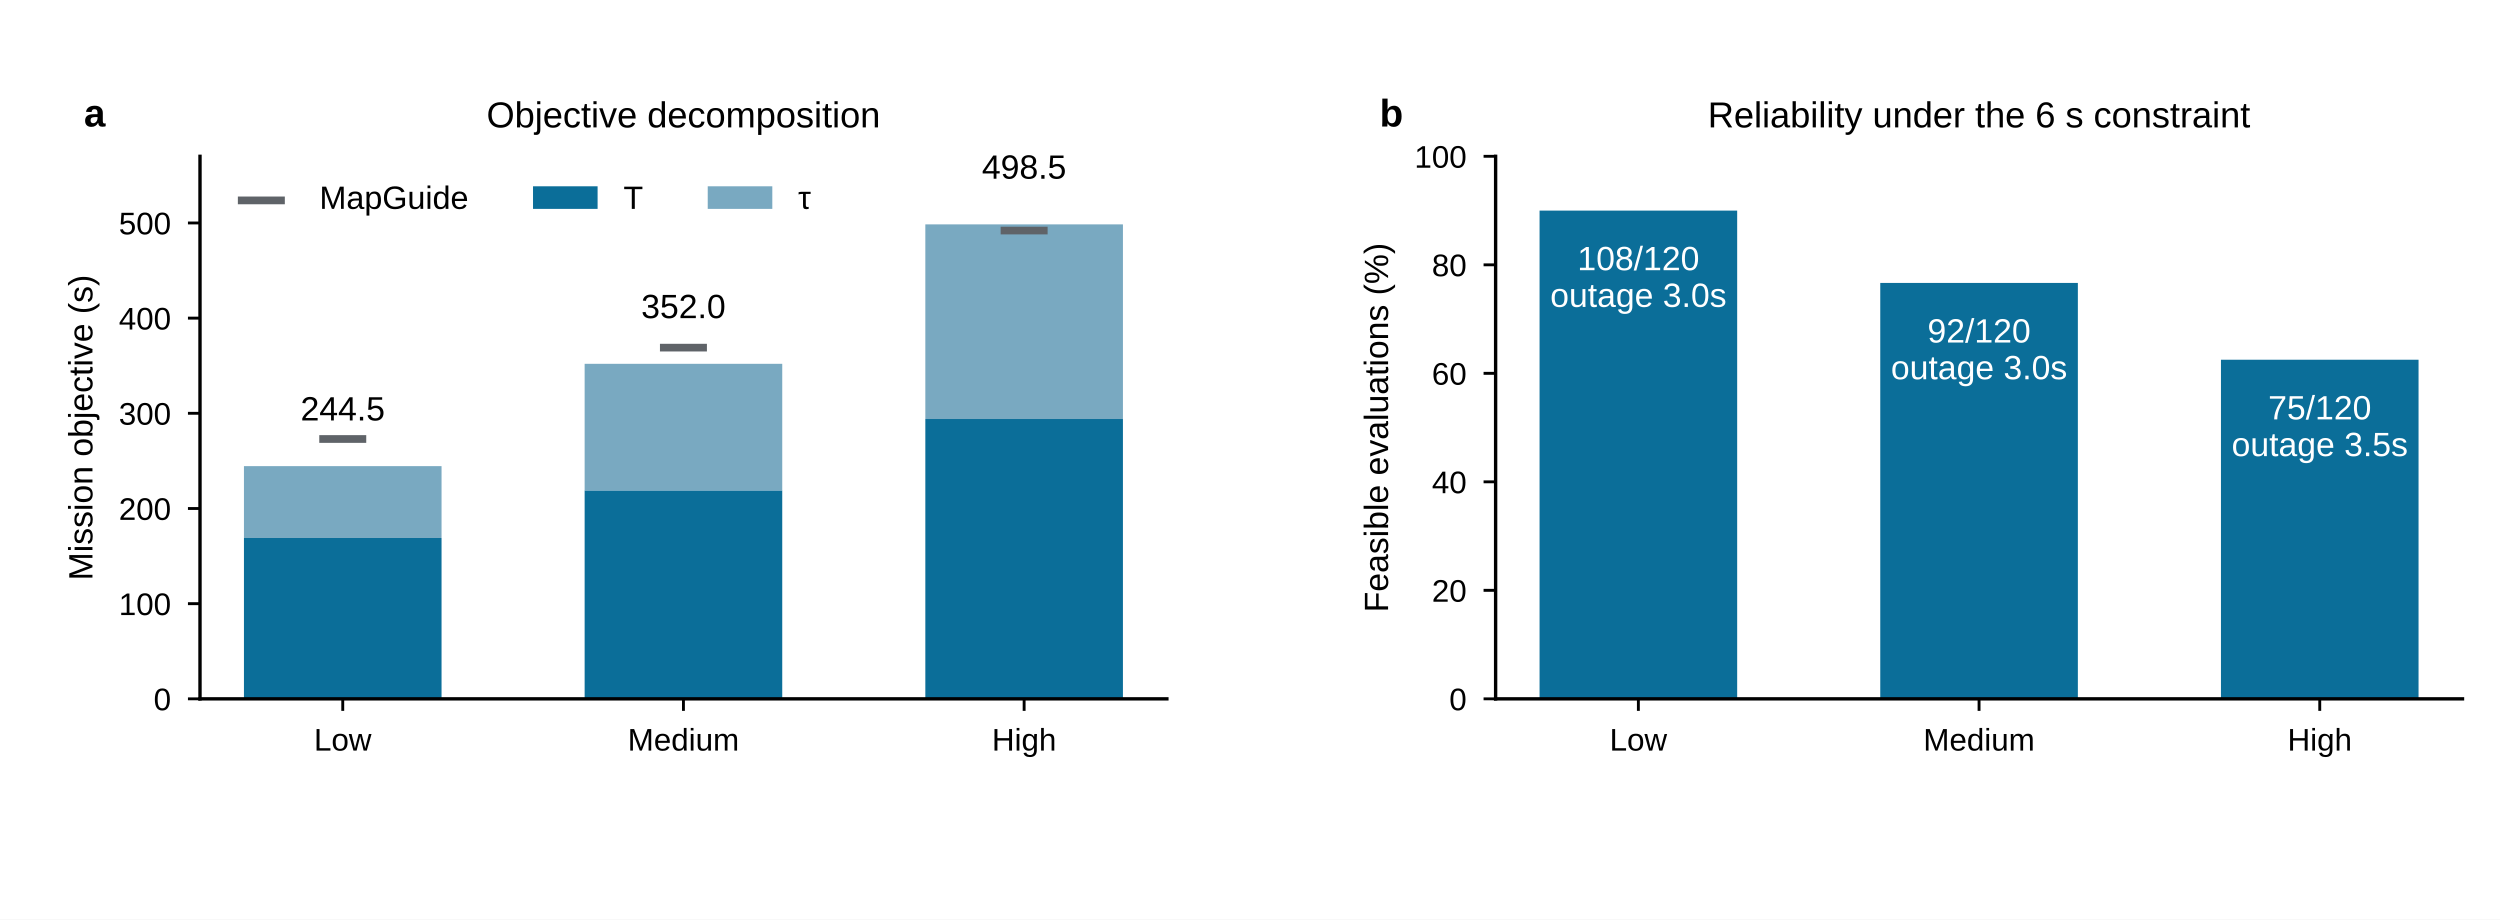
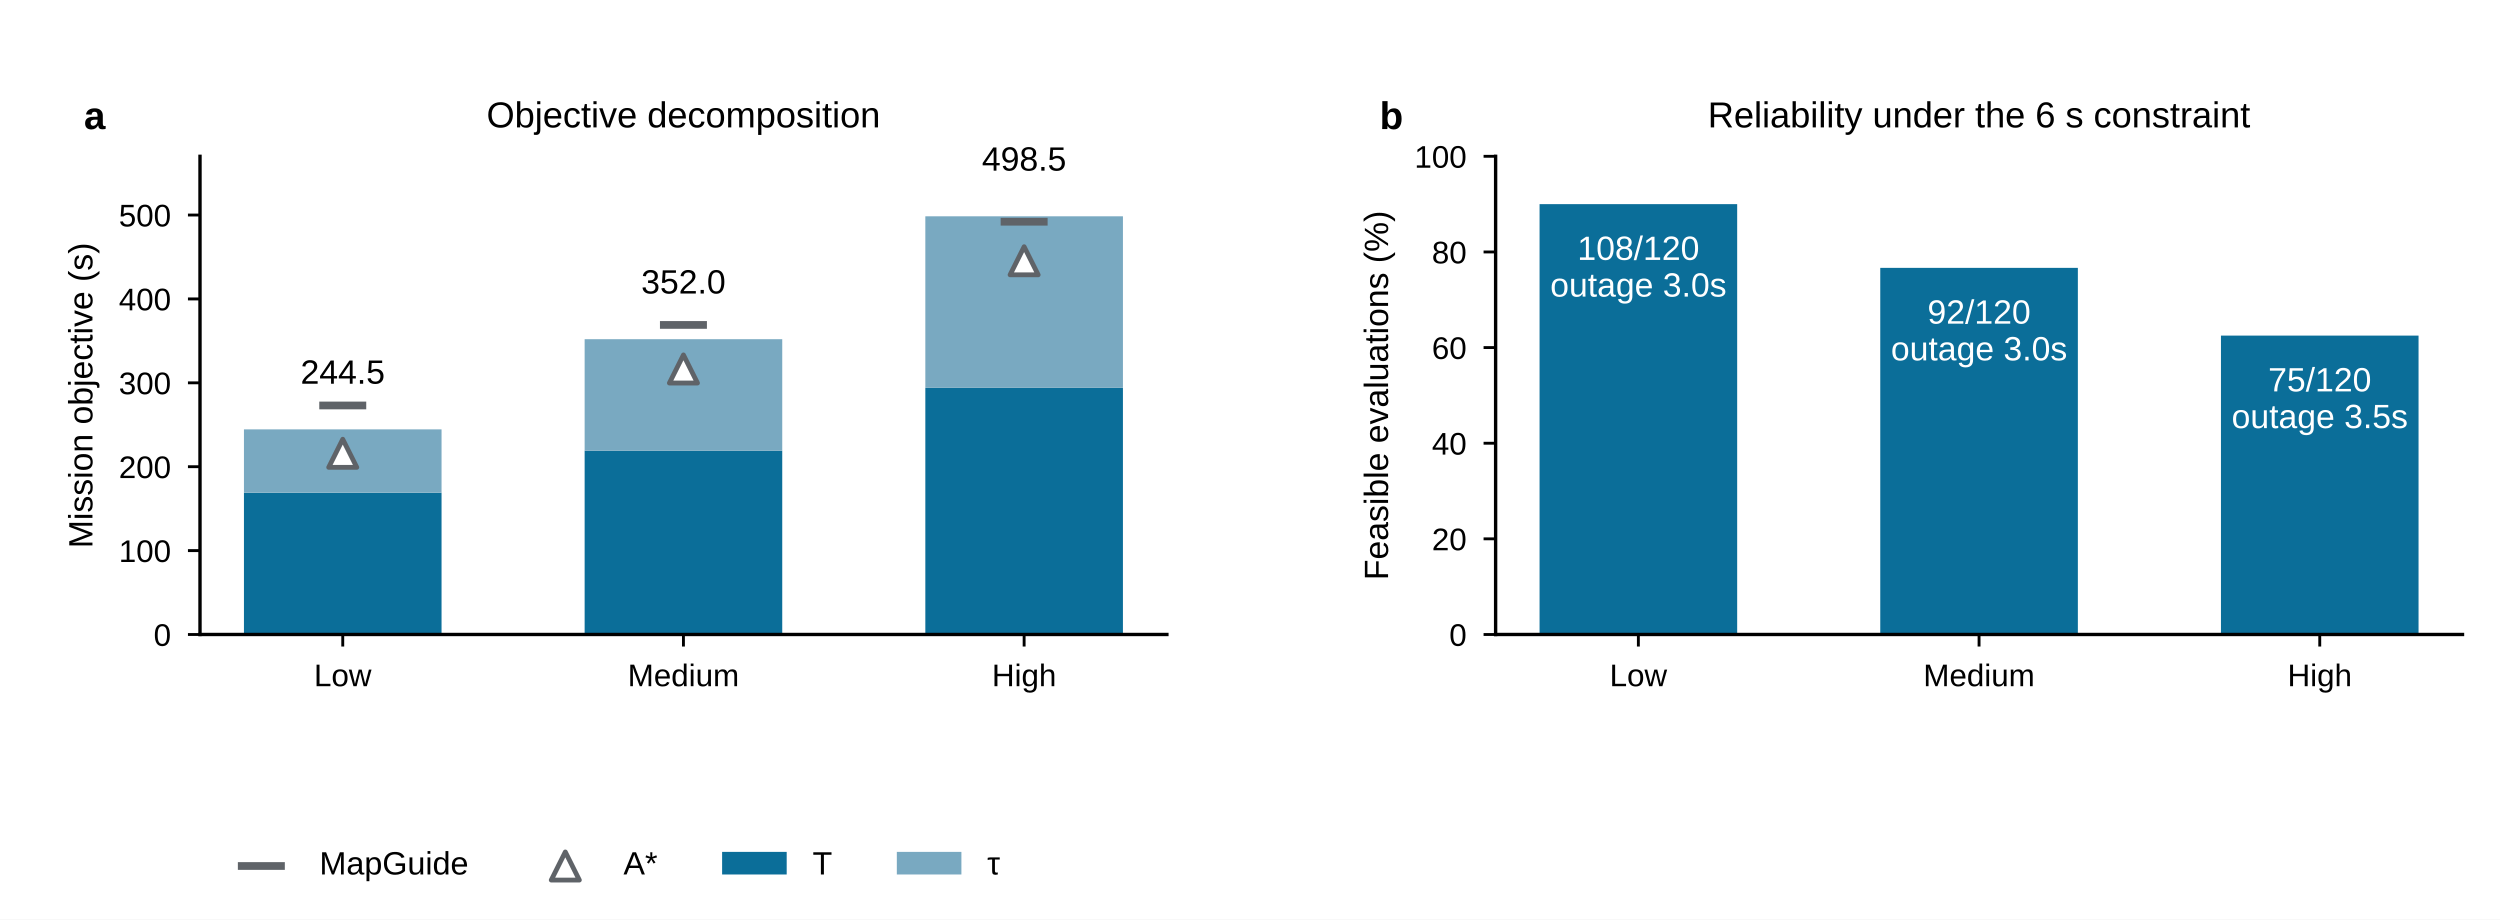
<svg xmlns="http://www.w3.org/2000/svg" xmlns:xlink="http://www.w3.org/1999/xlink" width="518.74pt" height="190.8pt" viewBox="0 0 518.74 190.8" version="1.1">
  <defs>
    <style type="text/css">*{stroke-linejoin: round; stroke-linecap: butt}</style>
  </defs>
  <g id="figure_1">
    <g id="patch_1">
      <path d="M 0 190.8  L 518.74 190.8  L 518.74 0  L 0 0  z " style="fill: #ffffff" />
    </g>
    <g id="axes_1">
      <g id="patch_2">
-         <path d="M 41.499 145.008  L 242.123 145.008  L 242.123 32.436  L 41.499 32.436  z " style="fill: #ffffff" />
+         <path d="M 41.499 131.652  L 242.123 131.652  L 242.123 32.436  L 41.499 32.436  z " style="fill: #ffffff" />
      </g>
      <g id="patch_3">
-         <path d="M 50.618 145.008  L 91.62 145.008  L 91.62 111.631  L 50.618 111.631  z " clip-path="url(#p7d6afdb873)" style="fill: #0b6e99" />
+         <path d="M 50.618 131.652  L 91.62 131.652  L 91.62 102.235  L 50.618 102.235  z " clip-path="url(#p7b08f2da9e)" style="fill: #0b6e99" />
      </g>
      <g id="patch_4">
-         <path d="M 121.31 145.008  L 162.312 145.008  L 162.312 101.757  L 121.31 101.757  z " clip-path="url(#p7d6afdb873)" style="fill: #0b6e99" />
+         <path d="M 121.31 131.652  L 162.312 131.652  L 162.312 93.532  L 121.31 93.532  z " clip-path="url(#p7b08f2da9e)" style="fill: #0b6e99" />
      </g>
      <g id="patch_5">
-         <path d="M 192.002 145.008  L 233.004 145.008  L 233.004 86.945  L 192.002 86.945  z " clip-path="url(#p7d6afdb873)" style="fill: #0b6e99" />
+         <path d="M 192.002 131.652  L 233.004 131.652  L 233.004 80.477  L 192.002 80.477  z " clip-path="url(#p7b08f2da9e)" style="fill: #0b6e99" />
      </g>
      <g id="patch_6">
-         <path d="M 50.618 111.631  L 91.62 111.631  L 91.62 96.721  L 50.618 96.721  z " clip-path="url(#p7d6afdb873)" style="fill: #79a9c1" />
+         <path d="M 50.618 102.235  L 91.62 102.235  L 91.62 89.094  L 50.618 89.094  z " clip-path="url(#p7b08f2da9e)" style="fill: #79a9c1" />
      </g>
      <g id="patch_7">
-         <path d="M 121.31 101.757  L 162.312 101.757  L 162.312 75.49  L 121.31 75.49  z " clip-path="url(#p7d6afdb873)" style="fill: #79a9c1" />
+         <path d="M 121.31 93.532  L 162.312 93.532  L 162.312 70.382  L 121.31 70.382  z " clip-path="url(#p7b08f2da9e)" style="fill: #79a9c1" />
      </g>
      <g id="patch_8">
-         <path d="M 192.002 86.945  L 233.004 86.945  L 233.004 46.557  L 192.002 46.557  z " clip-path="url(#p7d6afdb873)" style="fill: #79a9c1" />
+         <path d="M 192.002 80.477  L 233.004 80.477  L 233.004 44.882  L 192.002 44.882  z " clip-path="url(#p7b08f2da9e)" style="fill: #79a9c1" />
      </g>
      <g id="matplotlib.axis_1">
        <g id="xtick_1">
          <g id="line2d_1">
            <defs>
-               <path id="mf0b42e6903" d="M 0 0  L 0 2.5  " style="stroke: #000000; stroke-width: 0.6" />
+               <path id="m44572751f6" d="M 0 0  L 0 2.5  " style="stroke: #000000; stroke-width: 0.6" />
            </defs>
            <g>
-               <use xlink:href="#mf0b42e6903" x="71.119" y="145.008" style="stroke: #000000; stroke-width: 0.6" />
+               <use xlink:href="#m44572751f6" x="71.119" y="131.652" style="stroke: #000000; stroke-width: 0.6" />
            </g>
          </g>
          <g id="text_1">
-             <text style="font-size: 6.5px; font-family: 'Arial', 'Helvetica', 'Liberation Sans', 'DejaVu Sans', sans-serif; text-anchor: middle" x="71.119" y="155.74" transform="rotate(-0 71.11916 155.7402)">Low</text>
+             <text style="font-size: 6.5px; font-family: 'Arial', 'Helvetica', 'Liberation Sans', 'DejaVu Sans', sans-serif; text-anchor: middle" x="71.119" y="142.384" transform="rotate(-0 71.11916 142.3842)">Low</text>
          </g>
        </g>
        <g id="xtick_2">
          <g id="line2d_2">
            <g>
-               <use xlink:href="#mf0b42e6903" x="141.811" y="145.008" style="stroke: #000000; stroke-width: 0.6" />
+               <use xlink:href="#m44572751f6" x="141.811" y="131.652" style="stroke: #000000; stroke-width: 0.6" />
            </g>
          </g>
          <g id="text_2">
-             <text style="font-size: 6.5px; font-family: 'Arial', 'Helvetica', 'Liberation Sans', 'DejaVu Sans', sans-serif; text-anchor: middle" x="141.811" y="155.74" transform="rotate(-0 141.8111 155.7402)">Medium</text>
+             <text style="font-size: 6.5px; font-family: 'Arial', 'Helvetica', 'Liberation Sans', 'DejaVu Sans', sans-serif; text-anchor: middle" x="141.811" y="142.384" transform="rotate(-0 141.8111 142.3842)">Medium</text>
          </g>
        </g>
        <g id="xtick_3">
          <g id="line2d_3">
            <g>
-               <use xlink:href="#mf0b42e6903" x="212.503" y="145.008" style="stroke: #000000; stroke-width: 0.6" />
+               <use xlink:href="#m44572751f6" x="212.503" y="131.652" style="stroke: #000000; stroke-width: 0.6" />
            </g>
          </g>
          <g id="text_3">
-             <text style="font-size: 6.5px; font-family: 'Arial', 'Helvetica', 'Liberation Sans', 'DejaVu Sans', sans-serif; text-anchor: middle" x="212.503" y="155.74" transform="rotate(-0 212.5031 155.7402)">High</text>
+             <text style="font-size: 6.5px; font-family: 'Arial', 'Helvetica', 'Liberation Sans', 'DejaVu Sans', sans-serif; text-anchor: middle" x="212.503" y="142.384" transform="rotate(-0 212.5031 142.3842)">High</text>
          </g>
        </g>
      </g>
      <g id="matplotlib.axis_2">
        <g id="ytick_1">
          <g id="line2d_4">
            <defs>
-               <path id="mbf0458231f" d="M 0 0  L -2.5 0  " style="stroke: #000000; stroke-width: 0.6" />
+               <path id="mb3007714f1" d="M 0 0  L -2.5 0  " style="stroke: #000000; stroke-width: 0.6" />
            </defs>
            <g>
-               <use xlink:href="#mbf0458231f" x="41.499" y="145.008" style="stroke: #000000; stroke-width: 0.6" />
+               <use xlink:href="#mb3007714f1" x="41.499" y="131.652" style="stroke: #000000; stroke-width: 0.6" />
            </g>
          </g>
          <g id="text_4">
-             <text style="font-size: 6.5px; font-family: 'Arial', 'Helvetica', 'Liberation Sans', 'DejaVu Sans', sans-serif; text-anchor: end" x="35.499" y="147.374" transform="rotate(-0 35.49921 147.3741)">0</text>
+             <text style="font-size: 6.5px; font-family: 'Arial', 'Helvetica', 'Liberation Sans', 'DejaVu Sans', sans-serif; text-anchor: end" x="35.499" y="134.018" transform="rotate(-0 35.49921 134.0181)">0</text>
          </g>
        </g>
        <g id="ytick_2">
          <g id="line2d_5">
            <g>
-               <use xlink:href="#mbf0458231f" x="41.499" y="125.259" style="stroke: #000000; stroke-width: 0.6" />
+               <use xlink:href="#mb3007714f1" x="41.499" y="114.246" style="stroke: #000000; stroke-width: 0.6" />
            </g>
          </g>
          <g id="text_5">
-             <text style="font-size: 6.5px; font-family: 'Arial', 'Helvetica', 'Liberation Sans', 'DejaVu Sans', sans-serif; text-anchor: end" x="35.499" y="127.625" transform="rotate(-0 35.49921 127.6246)">100</text>
+             <text style="font-size: 6.5px; font-family: 'Arial', 'Helvetica', 'Liberation Sans', 'DejaVu Sans', sans-serif; text-anchor: end" x="35.499" y="116.612" transform="rotate(-0 35.49921 116.6118)">100</text>
          </g>
        </g>
        <g id="ytick_3">
          <g id="line2d_6">
            <g>
-               <use xlink:href="#mbf0458231f" x="41.499" y="105.509" style="stroke: #000000; stroke-width: 0.6" />
+               <use xlink:href="#mb3007714f1" x="41.499" y="96.839" style="stroke: #000000; stroke-width: 0.6" />
            </g>
          </g>
          <g id="text_6">
-             <text style="font-size: 6.5px; font-family: 'Arial', 'Helvetica', 'Liberation Sans', 'DejaVu Sans', sans-serif; text-anchor: end" x="35.499" y="107.875" transform="rotate(-0 35.49921 107.8751)">200</text>
+             <text style="font-size: 6.5px; font-family: 'Arial', 'Helvetica', 'Liberation Sans', 'DejaVu Sans', sans-serif; text-anchor: end" x="35.499" y="99.205" transform="rotate(-0 35.49921 99.20546)">200</text>
          </g>
        </g>
        <g id="ytick_4">
          <g id="line2d_7">
            <g>
-               <use xlink:href="#mbf0458231f" x="41.499" y="85.76" style="stroke: #000000; stroke-width: 0.6" />
+               <use xlink:href="#mb3007714f1" x="41.499" y="79.433" style="stroke: #000000; stroke-width: 0.6" />
            </g>
          </g>
          <g id="text_7">
-             <text style="font-size: 6.5px; font-family: 'Arial', 'Helvetica', 'Liberation Sans', 'DejaVu Sans', sans-serif; text-anchor: end" x="35.499" y="88.126" transform="rotate(-0 35.49921 88.12567)">300</text>
+             <text style="font-size: 6.5px; font-family: 'Arial', 'Helvetica', 'Liberation Sans', 'DejaVu Sans', sans-serif; text-anchor: end" x="35.499" y="81.799" transform="rotate(-0 35.49921 81.79914)">300</text>
          </g>
        </g>
        <g id="ytick_5">
          <g id="line2d_8">
            <g>
-               <use xlink:href="#mbf0458231f" x="41.499" y="66.01" style="stroke: #000000; stroke-width: 0.6" />
+               <use xlink:href="#mb3007714f1" x="41.499" y="62.027" style="stroke: #000000; stroke-width: 0.6" />
            </g>
          </g>
          <g id="text_8">
-             <text style="font-size: 6.5px; font-family: 'Arial', 'Helvetica', 'Liberation Sans', 'DejaVu Sans', sans-serif; text-anchor: end" x="35.499" y="68.376" transform="rotate(-0 35.49921 68.37619)">400</text>
+             <text style="font-size: 6.5px; font-family: 'Arial', 'Helvetica', 'Liberation Sans', 'DejaVu Sans', sans-serif; text-anchor: end" x="35.499" y="64.393" transform="rotate(-0 35.49921 64.39283)">400</text>
          </g>
        </g>
        <g id="ytick_6">
          <g id="line2d_9">
            <g>
-               <use xlink:href="#mbf0458231f" x="41.499" y="46.261" style="stroke: #000000; stroke-width: 0.6" />
+               <use xlink:href="#mb3007714f1" x="41.499" y="44.62" style="stroke: #000000; stroke-width: 0.6" />
            </g>
          </g>
          <g id="text_9">
-             <text style="font-size: 6.5px; font-family: 'Arial', 'Helvetica', 'Liberation Sans', 'DejaVu Sans', sans-serif; text-anchor: end" x="35.499" y="48.627" transform="rotate(-0 35.49921 48.62672)">500</text>
+             <text style="font-size: 6.5px; font-family: 'Arial', 'Helvetica', 'Liberation Sans', 'DejaVu Sans', sans-serif; text-anchor: end" x="35.499" y="46.987" transform="rotate(-0 35.49921 46.98651)">500</text>
          </g>
        </g>
        <g id="text_10">
-           <text style="font-size: 7px; font-family: 'Arial', 'Helvetica', 'Liberation Sans', 'DejaVu Sans', sans-serif; text-anchor: middle" x="19.182" y="88.722" transform="rotate(-90 19.1821 88.722)">Mission objective (s)</text>
+           <text style="font-size: 7px; font-family: 'Arial', 'Helvetica', 'Liberation Sans', 'DejaVu Sans', sans-serif; text-anchor: middle" x="19.182" y="82.044" transform="rotate(-90 19.1821 82.044)">Mission objective (s)</text>
        </g>
      </g>
      <g id="patch_9">
-         <path d="M 41.499 145.008  L 41.499 32.436  " style="fill: none; stroke: #000000; stroke-width: 0.7; stroke-linejoin: miter; stroke-linecap: square" />
+         <path d="M 41.499 131.652  L 41.499 32.436  " style="fill: none; stroke: #000000; stroke-width: 0.7; stroke-linejoin: miter; stroke-linecap: square" />
      </g>
      <g id="patch_10">
-         <path d="M 41.499 145.008  L 242.123 145.008  " style="fill: none; stroke: #000000; stroke-width: 0.7; stroke-linejoin: miter; stroke-linecap: square" />
+         <path d="M 41.499 131.652  L 242.123 131.652  " style="fill: none; stroke: #000000; stroke-width: 0.7; stroke-linejoin: miter; stroke-linecap: square" />
      </g>
      <g id="text_11">
-         <text style="font-size: 7px; font-family: 'Arial', 'Helvetica', 'Liberation Sans', 'DejaVu Sans', sans-serif; text-anchor: middle" x="71.119" y="87.247" transform="rotate(-0 71.11916 87.24739)">244.5</text>
+         <text style="font-size: 7px; font-family: 'Arial', 'Helvetica', 'Liberation Sans', 'DejaVu Sans', sans-serif; text-anchor: middle" x="71.119" y="79.62" transform="rotate(-0 71.11916 79.62041)">244.5</text>
      </g>
      <g id="text_12">
-         <text style="font-size: 7px; font-family: 'Arial', 'Helvetica', 'Liberation Sans', 'DejaVu Sans', sans-serif; text-anchor: middle" x="141.811" y="66.017" transform="rotate(-0 141.8111 66.01671)">352.0</text>
+         <text style="font-size: 7px; font-family: 'Arial', 'Helvetica', 'Liberation Sans', 'DejaVu Sans', sans-serif; text-anchor: middle" x="141.811" y="60.909" transform="rotate(-0 141.8111 60.90862)">352.0</text>
      </g>
      <g id="text_13">
-         <text style="font-size: 7px; font-family: 'Arial', 'Helvetica', 'Liberation Sans', 'DejaVu Sans', sans-serif; text-anchor: middle" x="212.503" y="37.084" transform="rotate(-0 212.5031 37.08373)">498.5</text>
+         <text style="font-size: 7px; font-family: 'Arial', 'Helvetica', 'Liberation Sans', 'DejaVu Sans', sans-serif; text-anchor: middle" x="212.503" y="35.408" transform="rotate(-0 212.5031 35.40837)">498.5</text>
      </g>
      <g id="text_14">
-         <text style="font-weight: 700; font-size: 8px; font-family: 'Arial', 'Helvetica', 'Liberation Sans', 'DejaVu Sans', sans-serif; text-anchor: start" x="17.424" y="26.25" transform="rotate(-0 17.42435 26.24953)">a</text>
+         <text style="font-weight: 700; font-size: 8px; font-family: 'Arial', 'Helvetica', 'Liberation Sans', 'DejaVu Sans', sans-serif; text-anchor: start" x="17.424" y="26.784" transform="rotate(-0 17.42435 26.78377)">a</text>
      </g>
      <g id="text_15">
        <text style="font-size: 7.5px; font-family: 'Arial', 'Helvetica', 'Liberation Sans', 'DejaVu Sans', sans-serif; text-anchor: middle" x="141.811" y="26.436" transform="rotate(-0 141.8111 26.436)">Objective decomposition</text>
      </g>
      <g id="PathCollection_1">
        <defs>
-           <path id="m3cb02851b1" d="M 4.873 0  L -4.873 -0  " style="stroke: #5f6368; stroke-width: 1.6" />
+           <path id="m46a3610ce3" d="M 4.873 0  L -4.873 -0  " style="stroke: #5f6368; stroke-width: 1.6" />
        </defs>
-         <g clip-path="url(#p7d6afdb873)">
-           <use xlink:href="#m3cb02851b1" x="71.119" y="91.092" style="fill: #5f6368; stroke: #5f6368; stroke-width: 1.6" />
-           <use xlink:href="#m3cb02851b1" x="141.811" y="72.132" style="fill: #5f6368; stroke: #5f6368; stroke-width: 1.6" />
-           <use xlink:href="#m3cb02851b1" x="212.503" y="47.841" style="fill: #5f6368; stroke: #5f6368; stroke-width: 1.6" />
-         </g>
-       </g>
-       <g id="legend_1">
-         <g id="PathCollection_2">
-           <g>
-             <use xlink:href="#m3cb02851b1" x="54.229" y="41.585" style="fill: #5f6368; stroke: #5f6368; stroke-width: 1.6" />
-           </g>
-         </g>
-         <g id="text_16">
-           <text style="font-size: 6.7px; font-family: 'Arial', 'Helvetica', 'Liberation Sans', 'DejaVu Sans', sans-serif; text-anchor: start" x="66.289" y="43.344" transform="rotate(-0 66.28921 43.34378)">MapGuide</text>
-         </g>
-         <g id="patch_11">
-           <path d="M 110.599 43.344  L 123.999 43.344  L 123.999 38.654  L 110.599 38.654  z " style="fill: #0b6e99" />
-         </g>
-         <g id="text_17">
-           <text style="font-size: 6.7px; font-family: 'Arial', 'Helvetica', 'Liberation Sans', 'DejaVu Sans', sans-serif; text-anchor: start" x="129.359" y="43.344" transform="rotate(-0 129.3592 43.34378)">T</text>
-         </g>
-         <g id="patch_12">
-           <path d="M 146.851 43.344  L 160.251 43.344  L 160.251 38.654  L 146.851 38.654  z " style="fill: #79a9c1" />
-         </g>
-         <g id="text_18">
-           <text style="font-size: 6.7px; font-family: 'Arial', 'Helvetica', 'Liberation Sans', 'DejaVu Sans', sans-serif; text-anchor: start" x="165.611" y="43.344" transform="rotate(-0 165.6115 43.34378)">τ</text>
+         <g clip-path="url(#p7b08f2da9e)">
+           <use xlink:href="#m46a3610ce3" x="71.119" y="84.133" style="fill: #5f6368; stroke: #5f6368; stroke-width: 1.6" />
+           <use xlink:href="#m46a3610ce3" x="141.811" y="67.423" style="fill: #5f6368; stroke: #5f6368; stroke-width: 1.6" />
+           <use xlink:href="#m46a3610ce3" x="212.503" y="46.013" style="fill: #5f6368; stroke: #5f6368; stroke-width: 1.6" />
+         </g>
+       </g>
+       <g id="PathCollection_2">
+         <defs>
+           <path id="mad13130918" d="M 0 -2.915  L -2.915 2.915  L 2.915 2.915  z " style="stroke: #5f6368" />
+         </defs>
+         <g clip-path="url(#p7b08f2da9e)">
+           <use xlink:href="#mad13130918" x="71.119" y="94.054" style="fill: #ffffff; stroke: #5f6368" />
+           <use xlink:href="#mad13130918" x="141.811" y="76.561" style="fill: #ffffff; stroke: #5f6368" />
+           <use xlink:href="#mad13130918" x="212.503" y="54.107" style="fill: #ffffff; stroke: #5f6368" />
        </g>
      </g>
    </g>
    <g id="axes_2">
+       <g id="patch_11">
+         <path d="M 310.335 131.652  L 510.959 131.652  L 510.959 32.436  L 310.335 32.436  z " style="fill: #ffffff" />
+       </g>
+       <g id="patch_12">
+         <path d="M 319.454 131.652  L 360.456 131.652  L 360.456 42.358  L 319.454 42.358  z " clip-path="url(#pe15d9abf54)" style="fill: #0b6e99" />
+       </g>
      <g id="patch_13">
-         <path d="M 310.335 145.008  L 510.959 145.008  L 510.959 32.436  L 310.335 32.436  z " style="fill: #ffffff" />
+         <path d="M 390.146 131.652  L 431.148 131.652  L 431.148 55.586  L 390.146 55.586  z " clip-path="url(#pe15d9abf54)" style="fill: #0b6e99" />
      </g>
      <g id="patch_14">
-         <path d="M 319.454 145.008  L 360.456 145.008  L 360.456 43.693  L 319.454 43.693  z " clip-path="url(#p35b06c3b2c)" style="fill: #0b6e99" />
-       </g>
-       <g id="patch_15">
-         <path d="M 390.146 145.008  L 431.148 145.008  L 431.148 58.703  L 390.146 58.703  z " clip-path="url(#p35b06c3b2c)" style="fill: #0b6e99" />
-       </g>
-       <g id="patch_16">
-         <path d="M 460.838 145.008  L 501.84 145.008  L 501.84 74.65  L 460.838 74.65  z " clip-path="url(#p35b06c3b2c)" style="fill: #0b6e99" />
+         <path d="M 460.838 131.652  L 501.84 131.652  L 501.84 69.642  L 460.838 69.642  z " clip-path="url(#pe15d9abf54)" style="fill: #0b6e99" />
      </g>
      <g id="matplotlib.axis_3">
        <g id="xtick_4">
          <g id="line2d_10">
            <g>
-               <use xlink:href="#mf0b42e6903" x="339.955" y="145.008" style="stroke: #000000; stroke-width: 0.6" />
-             </g>
-           </g>
-           <g id="text_19">
-             <text style="font-size: 6.5px; font-family: 'Arial', 'Helvetica', 'Liberation Sans', 'DejaVu Sans', sans-serif; text-anchor: middle" x="339.955" y="155.74" transform="rotate(-0 339.9551 155.7402)">Low</text>
+               <use xlink:href="#m44572751f6" x="339.955" y="131.652" style="stroke: #000000; stroke-width: 0.6" />
+             </g>
+           </g>
+           <g id="text_16">
+             <text style="font-size: 6.5px; font-family: 'Arial', 'Helvetica', 'Liberation Sans', 'DejaVu Sans', sans-serif; text-anchor: middle" x="339.955" y="142.384" transform="rotate(-0 339.9551 142.3842)">Low</text>
          </g>
        </g>
        <g id="xtick_5">
          <g id="line2d_11">
            <g>
-               <use xlink:href="#mf0b42e6903" x="410.647" y="145.008" style="stroke: #000000; stroke-width: 0.6" />
-             </g>
-           </g>
-           <g id="text_20">
-             <text style="font-size: 6.5px; font-family: 'Arial', 'Helvetica', 'Liberation Sans', 'DejaVu Sans', sans-serif; text-anchor: middle" x="410.647" y="155.74" transform="rotate(-0 410.6471 155.7402)">Medium</text>
+               <use xlink:href="#m44572751f6" x="410.647" y="131.652" style="stroke: #000000; stroke-width: 0.6" />
+             </g>
+           </g>
+           <g id="text_17">
+             <text style="font-size: 6.5px; font-family: 'Arial', 'Helvetica', 'Liberation Sans', 'DejaVu Sans', sans-serif; text-anchor: middle" x="410.647" y="142.384" transform="rotate(-0 410.6471 142.3842)">Medium</text>
          </g>
        </g>
        <g id="xtick_6">
          <g id="line2d_12">
            <g>
-               <use xlink:href="#mf0b42e6903" x="481.339" y="145.008" style="stroke: #000000; stroke-width: 0.6" />
-             </g>
-           </g>
-           <g id="text_21">
-             <text style="font-size: 6.5px; font-family: 'Arial', 'Helvetica', 'Liberation Sans', 'DejaVu Sans', sans-serif; text-anchor: middle" x="481.339" y="155.74" transform="rotate(-0 481.3391 155.7402)">High</text>
+               <use xlink:href="#m44572751f6" x="481.339" y="131.652" style="stroke: #000000; stroke-width: 0.6" />
+             </g>
+           </g>
+           <g id="text_18">
+             <text style="font-size: 6.5px; font-family: 'Arial', 'Helvetica', 'Liberation Sans', 'DejaVu Sans', sans-serif; text-anchor: middle" x="481.339" y="142.384" transform="rotate(-0 481.3391 142.3842)">High</text>
          </g>
        </g>
      </g>
      <g id="matplotlib.axis_4">
        <g id="ytick_7">
          <g id="line2d_13">
            <g>
-               <use xlink:href="#mbf0458231f" x="310.335" y="145.008" style="stroke: #000000; stroke-width: 0.6" />
-             </g>
-           </g>
-           <g id="text_22">
-             <text style="font-size: 6.5px; font-family: 'Arial', 'Helvetica', 'Liberation Sans', 'DejaVu Sans', sans-serif; text-anchor: end" x="304.335" y="147.374" transform="rotate(-0 304.3352 147.3741)">0</text>
+               <use xlink:href="#mb3007714f1" x="310.335" y="131.652" style="stroke: #000000; stroke-width: 0.6" />
+             </g>
+           </g>
+           <g id="text_19">
+             <text style="font-size: 6.5px; font-family: 'Arial', 'Helvetica', 'Liberation Sans', 'DejaVu Sans', sans-serif; text-anchor: end" x="304.335" y="134.018" transform="rotate(-0 304.3352 134.0181)">0</text>
          </g>
        </g>
        <g id="ytick_8">
          <g id="line2d_14">
            <g>
-               <use xlink:href="#mbf0458231f" x="310.335" y="122.494" style="stroke: #000000; stroke-width: 0.6" />
-             </g>
-           </g>
-           <g id="text_23">
-             <text style="font-size: 6.5px; font-family: 'Arial', 'Helvetica', 'Liberation Sans', 'DejaVu Sans', sans-serif; text-anchor: end" x="304.335" y="124.86" transform="rotate(-0 304.3352 124.8597)">20</text>
+               <use xlink:href="#mb3007714f1" x="310.335" y="111.809" style="stroke: #000000; stroke-width: 0.6" />
+             </g>
+           </g>
+           <g id="text_20">
+             <text style="font-size: 6.5px; font-family: 'Arial', 'Helvetica', 'Liberation Sans', 'DejaVu Sans', sans-serif; text-anchor: end" x="304.335" y="114.175" transform="rotate(-0 304.3352 114.1749)">20</text>
          </g>
        </g>
        <g id="ytick_9">
          <g id="line2d_15">
            <g>
-               <use xlink:href="#mbf0458231f" x="310.335" y="99.979" style="stroke: #000000; stroke-width: 0.6" />
-             </g>
-           </g>
-           <g id="text_24">
-             <text style="font-size: 6.5px; font-family: 'Arial', 'Helvetica', 'Liberation Sans', 'DejaVu Sans', sans-serif; text-anchor: end" x="304.335" y="102.345" transform="rotate(-0 304.3352 102.3453)">40</text>
+               <use xlink:href="#mb3007714f1" x="310.335" y="91.966" style="stroke: #000000; stroke-width: 0.6" />
+             </g>
+           </g>
+           <g id="text_21">
+             <text style="font-size: 6.5px; font-family: 'Arial', 'Helvetica', 'Liberation Sans', 'DejaVu Sans', sans-serif; text-anchor: end" x="304.335" y="94.332" transform="rotate(-0 304.3352 94.33169)">40</text>
          </g>
        </g>
        <g id="ytick_10">
          <g id="line2d_16">
            <g>
-               <use xlink:href="#mbf0458231f" x="310.335" y="77.465" style="stroke: #000000; stroke-width: 0.6" />
-             </g>
-           </g>
-           <g id="text_25">
-             <text style="font-size: 6.5px; font-family: 'Arial', 'Helvetica', 'Liberation Sans', 'DejaVu Sans', sans-serif; text-anchor: end" x="304.335" y="79.831" transform="rotate(-0 304.3352 79.83089)">60</text>
+               <use xlink:href="#mb3007714f1" x="310.335" y="72.122" style="stroke: #000000; stroke-width: 0.6" />
+             </g>
+           </g>
+           <g id="text_22">
+             <text style="font-size: 6.5px; font-family: 'Arial', 'Helvetica', 'Liberation Sans', 'DejaVu Sans', sans-serif; text-anchor: end" x="304.335" y="74.488" transform="rotate(-0 304.3352 74.48849)">60</text>
          </g>
        </g>
        <g id="ytick_11">
          <g id="line2d_17">
            <g>
-               <use xlink:href="#mbf0458231f" x="310.335" y="54.95" style="stroke: #000000; stroke-width: 0.6" />
-             </g>
-           </g>
-           <g id="text_26">
-             <text style="font-size: 6.5px; font-family: 'Arial', 'Helvetica', 'Liberation Sans', 'DejaVu Sans', sans-serif; text-anchor: end" x="304.335" y="57.316" transform="rotate(-0 304.3352 57.31649)">80</text>
+               <use xlink:href="#mb3007714f1" x="310.335" y="52.279" style="stroke: #000000; stroke-width: 0.6" />
+             </g>
+           </g>
+           <g id="text_23">
+             <text style="font-size: 6.5px; font-family: 'Arial', 'Helvetica', 'Liberation Sans', 'DejaVu Sans', sans-serif; text-anchor: end" x="304.335" y="54.645" transform="rotate(-0 304.3352 54.64529)">80</text>
          </g>
        </g>
        <g id="ytick_12">
          <g id="line2d_18">
            <g>
-               <use xlink:href="#mbf0458231f" x="310.335" y="32.436" style="stroke: #000000; stroke-width: 0.6" />
-             </g>
-           </g>
-           <g id="text_27">
+               <use xlink:href="#mb3007714f1" x="310.335" y="32.436" style="stroke: #000000; stroke-width: 0.6" />
+             </g>
+           </g>
+           <g id="text_24">
            <text style="font-size: 6.5px; font-family: 'Arial', 'Helvetica', 'Liberation Sans', 'DejaVu Sans', sans-serif; text-anchor: end" x="304.335" y="34.802" transform="rotate(-0 304.3352 34.80209)">100</text>
          </g>
        </g>
-         <g id="text_28">
-           <text style="font-size: 7px; font-family: 'Arial', 'Helvetica', 'Liberation Sans', 'DejaVu Sans', sans-serif; text-anchor: middle" x="288.018" y="88.722" transform="rotate(-90 288.0181 88.722)">Feasible evaluations (%)</text>
-         </g>
+         <g id="text_25">
+           <text style="font-size: 7px; font-family: 'Arial', 'Helvetica', 'Liberation Sans', 'DejaVu Sans', sans-serif; text-anchor: middle" x="288.018" y="82.044" transform="rotate(-90 288.0181 82.044)">Feasible evaluations (%)</text>
+         </g>
+       </g>
+       <g id="patch_15">
+         <path d="M 310.335 131.652  L 310.335 32.436  " style="fill: none; stroke: #000000; stroke-width: 0.7; stroke-linejoin: miter; stroke-linecap: square" />
+       </g>
+       <g id="patch_16">
+         <path d="M 310.335 131.652  L 510.959 131.652  " style="fill: none; stroke: #000000; stroke-width: 0.7; stroke-linejoin: miter; stroke-linecap: square" />
+       </g>
+       <g id="text_26">
+         <text style="font-size: 7px; font-family: 'Arial', 'Helvetica', 'Liberation Sans', 'DejaVu Sans', sans-serif; fill: #ffffff" transform="translate(327.3048 53.93141)">108/120</text>
+         <text style="font-size: 7px; font-family: 'Arial', 'Helvetica', 'Liberation Sans', 'DejaVu Sans', sans-serif; fill: #ffffff" transform="translate(321.6638 61.55006)">outage 3.0s</text>
+       </g>
+       <g id="text_27">
+         <text style="font-size: 7px; font-family: 'Arial', 'Helvetica', 'Liberation Sans', 'DejaVu Sans', sans-serif; fill: #ffffff" transform="translate(399.9431 67.16021)">92/120</text>
+         <text style="font-size: 7px; font-family: 'Arial', 'Helvetica', 'Liberation Sans', 'DejaVu Sans', sans-serif; fill: #ffffff" transform="translate(392.3558 74.77886)">outage 3.0s</text>
+       </g>
+       <g id="text_28">
+         <text style="font-size: 7px; font-family: 'Arial', 'Helvetica', 'Liberation Sans', 'DejaVu Sans', sans-serif; fill: #ffffff" transform="translate(470.6351 81.21581)">75/120</text>
+         <text style="font-size: 7px; font-family: 'Arial', 'Helvetica', 'Liberation Sans', 'DejaVu Sans', sans-serif; fill: #ffffff" transform="translate(463.0478 88.83446)">outage 3.5s</text>
+       </g>
+       <g id="text_29">
+         <text style="font-weight: 700; font-size: 8px; font-family: 'Arial', 'Helvetica', 'Liberation Sans', 'DejaVu Sans', sans-serif; text-anchor: start" x="286.26" y="26.784" transform="rotate(-0 286.2603 26.78377)">b</text>
+       </g>
+       <g id="text_30">
+         <text style="font-size: 7.5px; font-family: 'Arial', 'Helvetica', 'Liberation Sans', 'DejaVu Sans', sans-serif; text-anchor: middle" x="410.647" y="26.436" transform="rotate(-0 410.6471 26.436)">Reliability under the 6 s constraint</text>
+       </g>
+     </g>
+     <g id="legend_1">
+       <g id="PathCollection_3">
+         <g>
+           <use xlink:href="#m46a3610ce3" x="54.229" y="179.693" style="fill: #5f6368; stroke: #5f6368; stroke-width: 1.6" />
+         </g>
+       </g>
+       <g id="text_31">
+         <text style="font-size: 6.7px; font-family: 'Arial', 'Helvetica', 'Liberation Sans', 'DejaVu Sans', sans-serif; text-anchor: start" x="66.289" y="181.452" transform="rotate(-0 66.28921 181.452)">MapGuide</text>
+       </g>
+       <g id="PathCollection_4">
+         <g>
+           <use xlink:href="#mad13130918" x="117.299" y="179.693" style="fill: #ffffff; stroke: #5f6368" />
+         </g>
+       </g>
+       <g id="text_32">
+         <text style="font-size: 6.7px; font-family: 'Arial', 'Helvetica', 'Liberation Sans', 'DejaVu Sans', sans-serif; text-anchor: start" x="129.359" y="181.452" transform="rotate(-0 129.3592 181.452)">A*</text>
      </g>
      <g id="patch_17">
-         <path d="M 310.335 145.008  L 310.335 32.436  " style="fill: none; stroke: #000000; stroke-width: 0.7; stroke-linejoin: miter; stroke-linecap: square" />
+         <path d="M 149.836 181.452  L 163.236 181.452  L 163.236 176.762  L 149.836 176.762  z " style="fill: #0b6e99" />
+       </g>
+       <g id="text_33">
+         <text style="font-size: 6.7px; font-family: 'Arial', 'Helvetica', 'Liberation Sans', 'DejaVu Sans', sans-serif; text-anchor: start" x="168.596" y="181.452" transform="rotate(-0 168.5961 181.452)">T</text>
      </g>
      <g id="patch_18">
-         <path d="M 310.335 145.008  L 510.959 145.008  " style="fill: none; stroke: #000000; stroke-width: 0.7; stroke-linejoin: miter; stroke-linecap: square" />
-       </g>
-       <g id="text_29">
-         <text style="font-size: 7px; font-family: 'Arial', 'Helvetica', 'Liberation Sans', 'DejaVu Sans', sans-serif; fill: #ffffff" transform="translate(327.3048 56.06837)">108/120</text>
-         <text style="font-size: 7px; font-family: 'Arial', 'Helvetica', 'Liberation Sans', 'DejaVu Sans', sans-serif; fill: #ffffff" transform="translate(321.6638 63.68702)">outage 3.0s</text>
-       </g>
-       <g id="text_30">
-         <text style="font-size: 7px; font-family: 'Arial', 'Helvetica', 'Liberation Sans', 'DejaVu Sans', sans-serif; fill: #ffffff" transform="translate(399.9431 71.07797)">92/120</text>
-         <text style="font-size: 7px; font-family: 'Arial', 'Helvetica', 'Liberation Sans', 'DejaVu Sans', sans-serif; fill: #ffffff" transform="translate(392.3558 78.69662)">outage 3.0s</text>
-       </g>
-       <g id="text_31">
-         <text style="font-size: 7px; font-family: 'Arial', 'Helvetica', 'Liberation Sans', 'DejaVu Sans', sans-serif; fill: #ffffff" transform="translate(470.6351 87.02567)">75/120</text>
-         <text style="font-size: 7px; font-family: 'Arial', 'Helvetica', 'Liberation Sans', 'DejaVu Sans', sans-serif; fill: #ffffff" transform="translate(463.0478 94.64432)">outage 3.5s</text>
-       </g>
-       <g id="text_32">
-         <text style="font-weight: 700; font-size: 8px; font-family: 'Arial', 'Helvetica', 'Liberation Sans', 'DejaVu Sans', sans-serif; text-anchor: start" x="286.26" y="26.25" transform="rotate(-0 286.2603 26.24953)">b</text>
-       </g>
-       <g id="text_33">
-         <text style="font-size: 7.5px; font-family: 'Arial', 'Helvetica', 'Liberation Sans', 'DejaVu Sans', sans-serif; text-anchor: middle" x="410.647" y="26.436" transform="rotate(-0 410.6471 26.436)">Reliability under the 6 s constraint</text>
+         <path d="M 186.088 181.452  L 199.488 181.452  L 199.488 176.762  L 186.088 176.762  z " style="fill: #79a9c1" />
+       </g>
+       <g id="text_34">
+         <text style="font-size: 6.7px; font-family: 'Arial', 'Helvetica', 'Liberation Sans', 'DejaVu Sans', sans-serif; text-anchor: start" x="204.848" y="181.452" transform="rotate(-0 204.8484 181.452)">τ</text>
      </g>
    </g>
  </g>
  <defs>
-     <clipPath id="p7d6afdb873">
-       <rect x="41.499" y="32.436" width="200.624" height="112.572" />
+     <clipPath id="p7b08f2da9e">
+       <rect x="41.499" y="32.436" width="200.624" height="99.216" />
    </clipPath>
-     <clipPath id="p35b06c3b2c">
-       <rect x="310.335" y="32.436" width="200.624" height="112.572" />
+     <clipPath id="pe15d9abf54">
+       <rect x="310.335" y="32.436" width="200.624" height="99.216" />
    </clipPath>
  </defs>
</svg>
